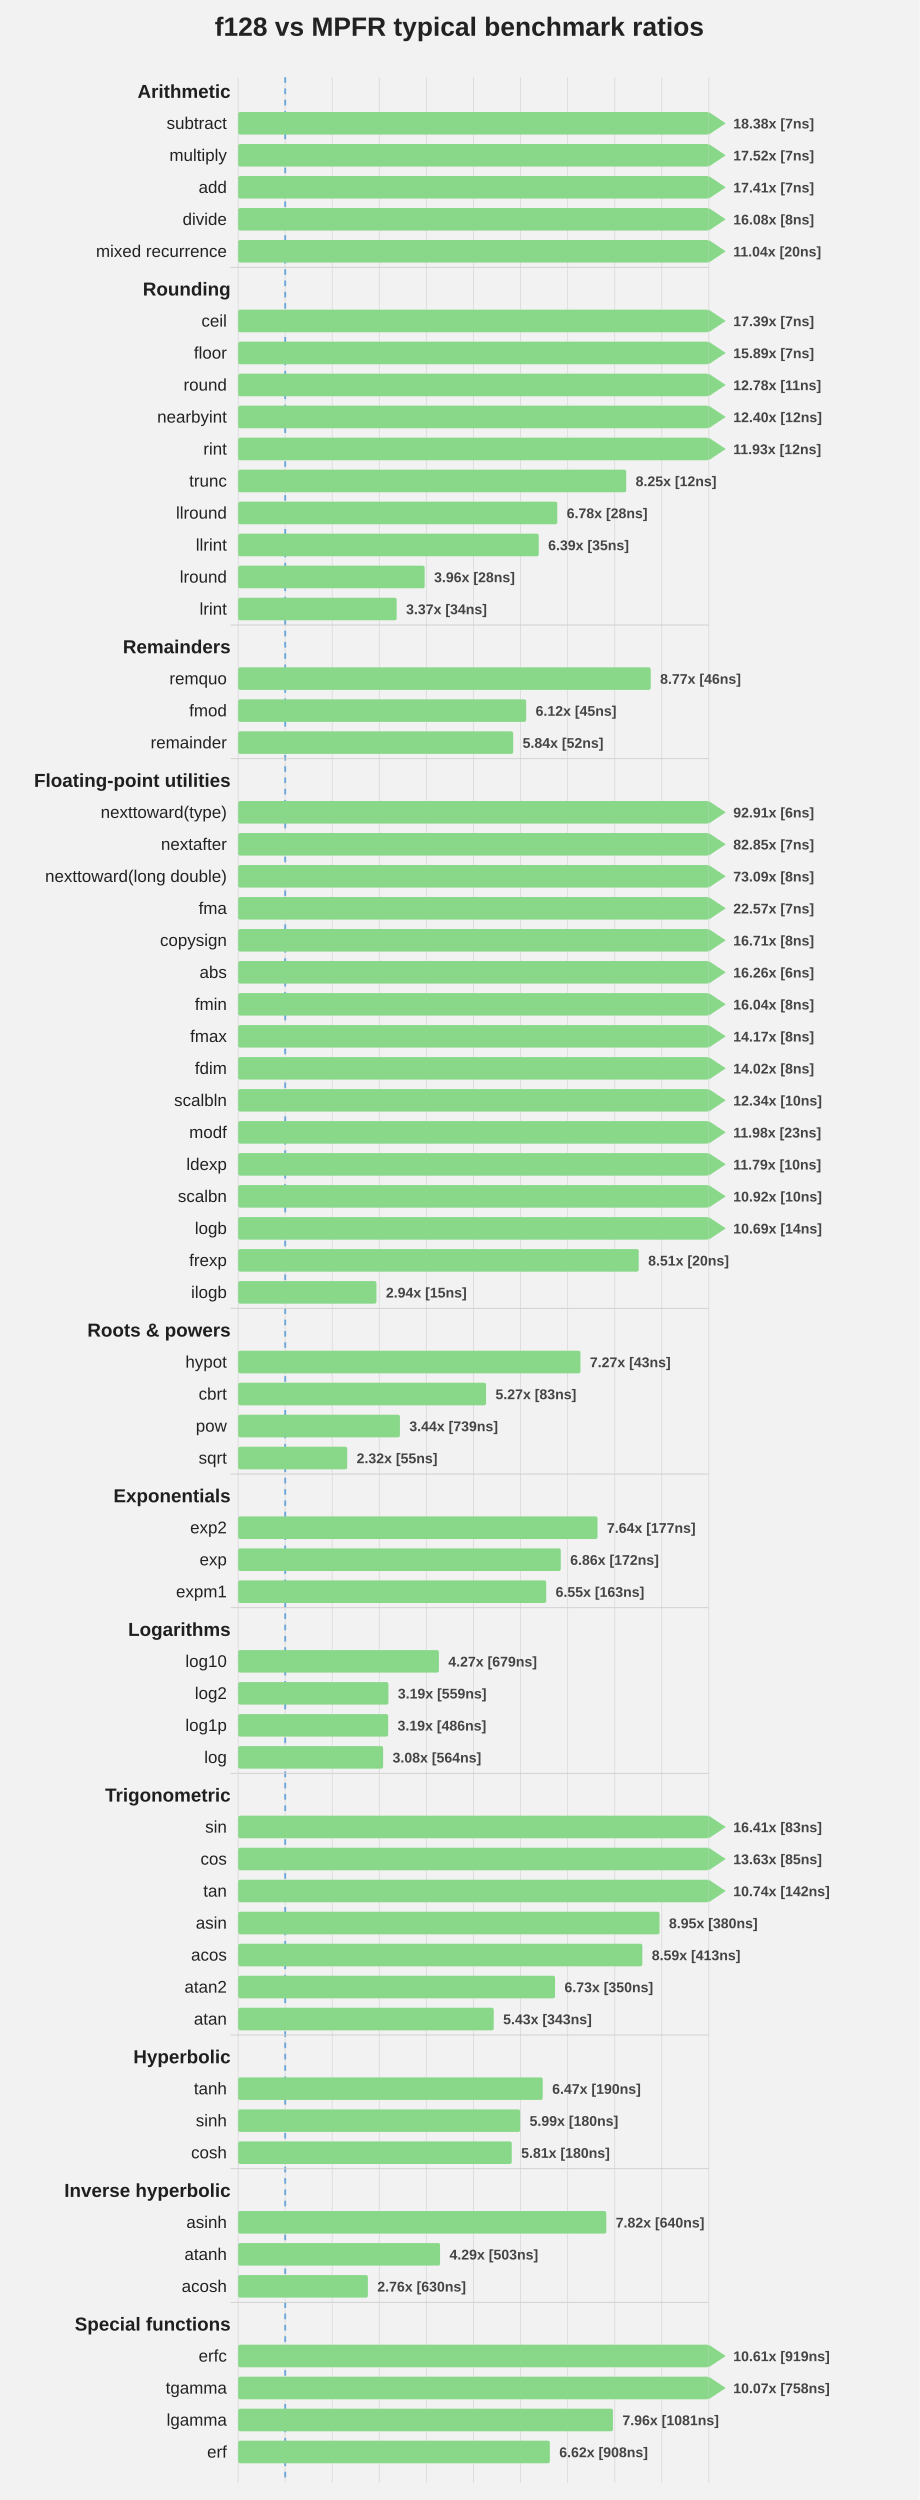
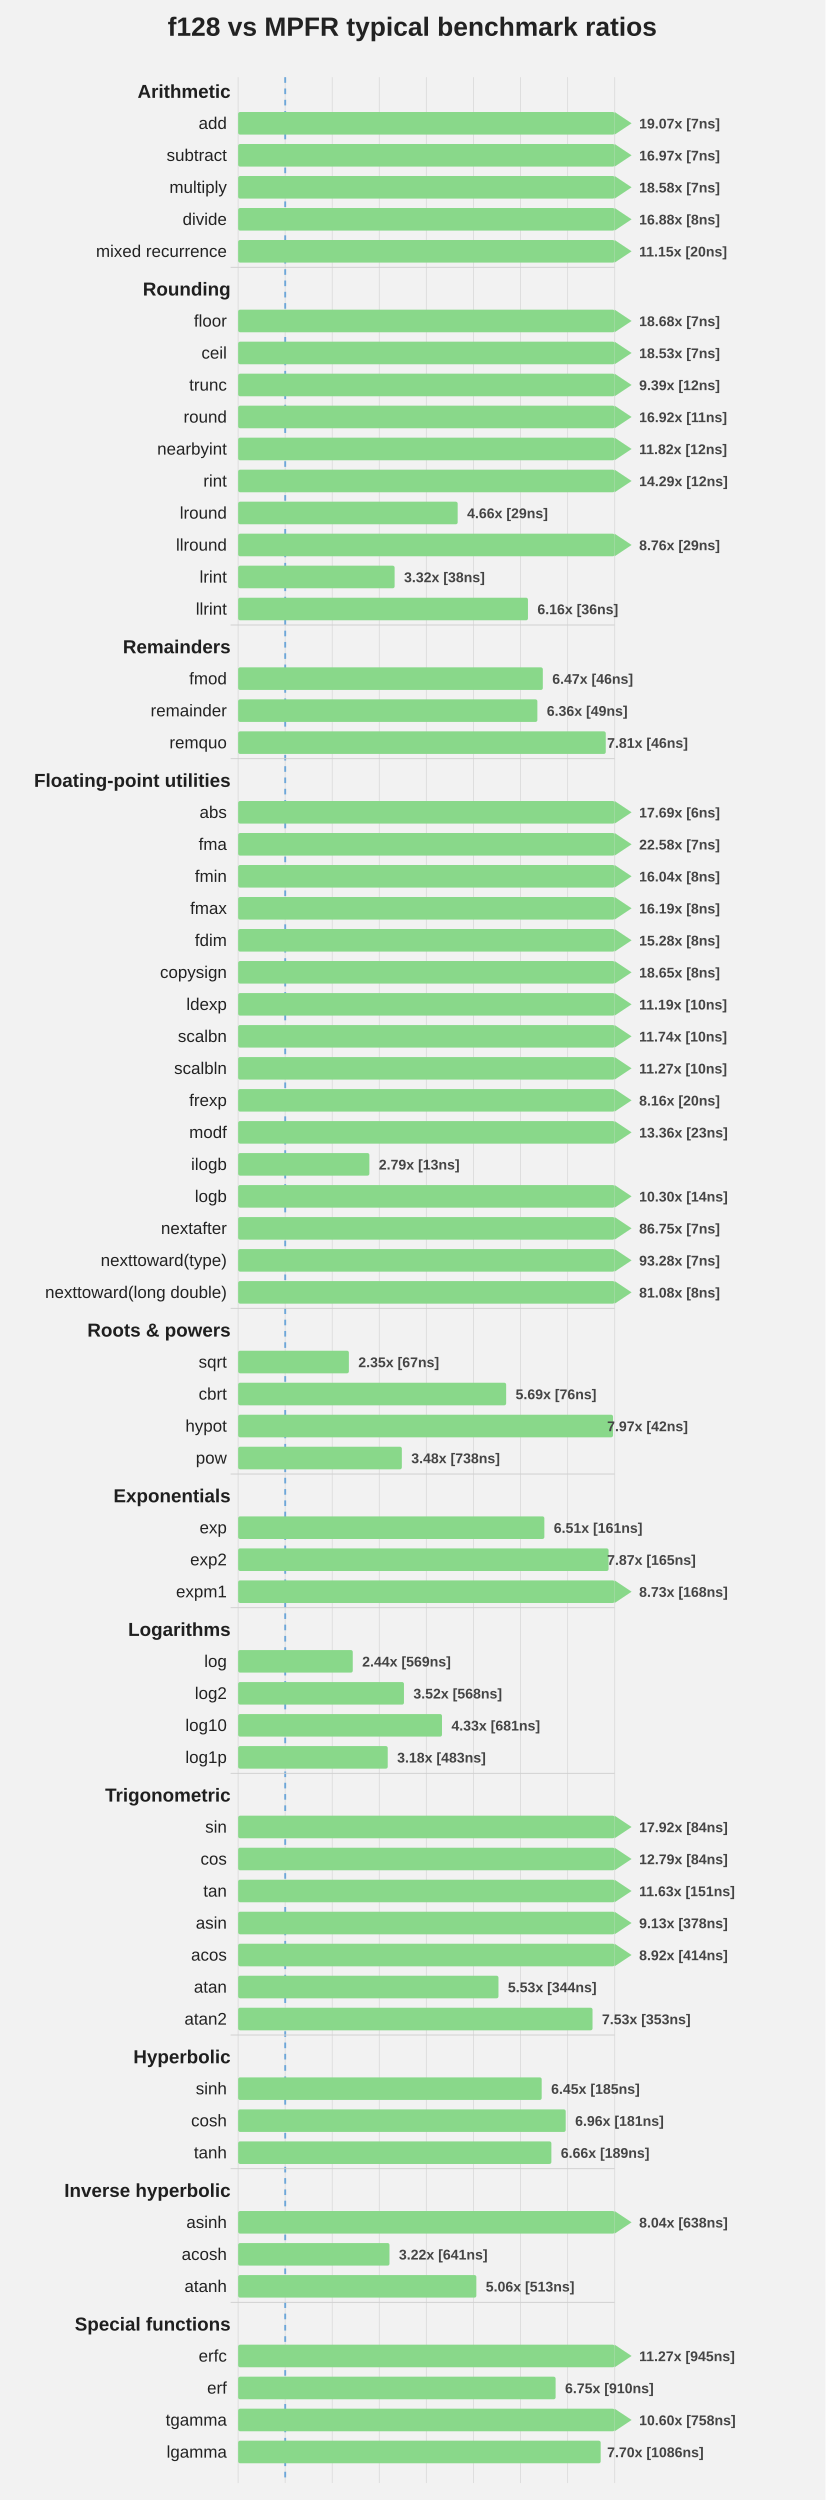
- <svg xmlns="http://www.w3.org/2000/svg" width="977" height="2656" viewBox="0 0 977 2656">
-   <rect x="0" y="0" width="977" height="2656" fill="#f2f2f2" />
-   <text x="488" y="38" text-anchor="middle" font-family="Segoe UI, Arial, sans-serif" font-size="28" font-weight="600" fill="#222222">f128 vs MPFR typical benchmark ratios</text>
+ <svg xmlns="http://www.w3.org/2000/svg" width="877" height="2656" viewBox="0 0 877 2656">
+   <rect x="0" y="0" width="877" height="2656" fill="#f2f2f2" />
+   <text x="438" y="38" text-anchor="middle" font-family="Segoe UI, Arial, sans-serif" font-size="28" font-weight="600" fill="#222222">f128 vs MPFR typical benchmark ratios</text>
  <line x1="253" y1="82" x2="253" y2="2638" stroke="#dddddd" stroke-width="1" />
  <line x1="303" y1="82" x2="303" y2="2638" stroke="#dddddd" stroke-width="1" />
  <line x1="353" y1="82" x2="353" y2="2638" stroke="#dddddd" stroke-width="1" />
  <line x1="403" y1="82" x2="403" y2="2638" stroke="#dddddd" stroke-width="1" />
  <line x1="453" y1="82" x2="453" y2="2638" stroke="#dddddd" stroke-width="1" />
  <line x1="503" y1="82" x2="503" y2="2638" stroke="#dddddd" stroke-width="1" />
  <line x1="553" y1="82" x2="553" y2="2638" stroke="#dddddd" stroke-width="1" />
  <line x1="603" y1="82" x2="603" y2="2638" stroke="#dddddd" stroke-width="1" />
  <line x1="653" y1="82" x2="653" y2="2638" stroke="#dddddd" stroke-width="1" />
-   <line x1="703" y1="82" x2="703" y2="2638" stroke="#dddddd" stroke-width="1" />
-   <line x1="753" y1="82" x2="753" y2="2638" stroke="#dddddd" stroke-width="1" />
  <line x1="303" y1="82" x2="303" y2="2638" stroke="#6da7d9" stroke-width="2" stroke-dasharray="6,6" />
  <text x="245" y="104" text-anchor="end" font-family="Segoe UI, Arial, sans-serif" font-size="20" font-weight="700" fill="#1f1f1f">Arithmetic</text>
-   <text x="241" y="137" text-anchor="end" font-family="Segoe UI, Arial, sans-serif" font-size="18" fill="#222222">subtract</text>
-   <rect x="253" y="119" width="500" height="24" rx="2" ry="2" fill="#89d88a" />
-   <polygon points="753,119 771,131 753,143" fill="#89d88a" />
-   <text x="779" y="136.5" text-anchor="start" font-family="Segoe UI, Arial, sans-serif" font-size="15" font-weight="600" fill="#444444">18.38x [7ns]</text>
-   <text x="241" y="171" text-anchor="end" font-family="Segoe UI, Arial, sans-serif" font-size="18" fill="#222222">multiply</text>
-   <rect x="253" y="153" width="500" height="24" rx="2" ry="2" fill="#89d88a" />
-   <polygon points="753,153 771,165 753,177" fill="#89d88a" />
-   <text x="779" y="170.5" text-anchor="start" font-family="Segoe UI, Arial, sans-serif" font-size="15" font-weight="600" fill="#444444">17.52x [7ns]</text>
-   <text x="241" y="205" text-anchor="end" font-family="Segoe UI, Arial, sans-serif" font-size="18" fill="#222222">add</text>
-   <rect x="253" y="187" width="500" height="24" rx="2" ry="2" fill="#89d88a" />
-   <polygon points="753,187 771,199 753,211" fill="#89d88a" />
-   <text x="779" y="204.5" text-anchor="start" font-family="Segoe UI, Arial, sans-serif" font-size="15" font-weight="600" fill="#444444">17.41x [7ns]</text>
+   <text x="241" y="137" text-anchor="end" font-family="Segoe UI, Arial, sans-serif" font-size="18" fill="#222222">add</text>
+   <rect x="253" y="119" width="400" height="24" rx="2" ry="2" fill="#89d88a" />
+   <polygon points="653,119 671,131 653,143" fill="#89d88a" />
+   <text x="679" y="136.5" text-anchor="start" font-family="Segoe UI, Arial, sans-serif" font-size="15" font-weight="600" fill="#444444">19.07x [7ns]</text>
+   <text x="241" y="171" text-anchor="end" font-family="Segoe UI, Arial, sans-serif" font-size="18" fill="#222222">subtract</text>
+   <rect x="253" y="153" width="400" height="24" rx="2" ry="2" fill="#89d88a" />
+   <polygon points="653,153 671,165 653,177" fill="#89d88a" />
+   <text x="679" y="170.5" text-anchor="start" font-family="Segoe UI, Arial, sans-serif" font-size="15" font-weight="600" fill="#444444">16.97x [7ns]</text>
+   <text x="241" y="205" text-anchor="end" font-family="Segoe UI, Arial, sans-serif" font-size="18" fill="#222222">multiply</text>
+   <rect x="253" y="187" width="400" height="24" rx="2" ry="2" fill="#89d88a" />
+   <polygon points="653,187 671,199 653,211" fill="#89d88a" />
+   <text x="679" y="204.5" text-anchor="start" font-family="Segoe UI, Arial, sans-serif" font-size="15" font-weight="600" fill="#444444">18.58x [7ns]</text>
  <text x="241" y="239" text-anchor="end" font-family="Segoe UI, Arial, sans-serif" font-size="18" fill="#222222">divide</text>
-   <rect x="253" y="221" width="500" height="24" rx="2" ry="2" fill="#89d88a" />
-   <polygon points="753,221 771,233 753,245" fill="#89d88a" />
-   <text x="779" y="238.5" text-anchor="start" font-family="Segoe UI, Arial, sans-serif" font-size="15" font-weight="600" fill="#444444">16.08x [8ns]</text>
+   <rect x="253" y="221" width="400" height="24" rx="2" ry="2" fill="#89d88a" />
+   <polygon points="653,221 671,233 653,245" fill="#89d88a" />
+   <text x="679" y="238.5" text-anchor="start" font-family="Segoe UI, Arial, sans-serif" font-size="15" font-weight="600" fill="#444444">16.88x [8ns]</text>
  <text x="241" y="273" text-anchor="end" font-family="Segoe UI, Arial, sans-serif" font-size="18" fill="#222222">mixed recurrence</text>
-   <rect x="253" y="255" width="500" height="24" rx="2" ry="2" fill="#89d88a" />
-   <polygon points="753,255 771,267 753,279" fill="#89d88a" />
-   <text x="779" y="272.5" text-anchor="start" font-family="Segoe UI, Arial, sans-serif" font-size="15" font-weight="600" fill="#444444">11.04x [20ns]</text>
-   <line x1="245" y1="284" x2="753" y2="284" stroke="#cfcfcf" stroke-width="1" />
+   <rect x="253" y="255" width="400" height="24" rx="2" ry="2" fill="#89d88a" />
+   <polygon points="653,255 671,267 653,279" fill="#89d88a" />
+   <text x="679" y="272.5" text-anchor="start" font-family="Segoe UI, Arial, sans-serif" font-size="15" font-weight="600" fill="#444444">11.15x [20ns]</text>
+   <line x1="245" y1="284" x2="653" y2="284" stroke="#cfcfcf" stroke-width="1" />
  <text x="245" y="314" text-anchor="end" font-family="Segoe UI, Arial, sans-serif" font-size="20" font-weight="700" fill="#1f1f1f">Rounding</text>
-   <text x="241" y="347" text-anchor="end" font-family="Segoe UI, Arial, sans-serif" font-size="18" fill="#222222">ceil</text>
-   <rect x="253" y="329" width="500" height="24" rx="2" ry="2" fill="#89d88a" />
-   <polygon points="753,329 771,341 753,353" fill="#89d88a" />
-   <text x="779" y="346.5" text-anchor="start" font-family="Segoe UI, Arial, sans-serif" font-size="15" font-weight="600" fill="#444444">17.39x [7ns]</text>
-   <text x="241" y="381" text-anchor="end" font-family="Segoe UI, Arial, sans-serif" font-size="18" fill="#222222">floor</text>
-   <rect x="253" y="363" width="500" height="24" rx="2" ry="2" fill="#89d88a" />
-   <polygon points="753,363 771,375 753,387" fill="#89d88a" />
-   <text x="779" y="380.5" text-anchor="start" font-family="Segoe UI, Arial, sans-serif" font-size="15" font-weight="600" fill="#444444">15.89x [7ns]</text>
-   <text x="241" y="415" text-anchor="end" font-family="Segoe UI, Arial, sans-serif" font-size="18" fill="#222222">round</text>
-   <rect x="253" y="397" width="500" height="24" rx="2" ry="2" fill="#89d88a" />
-   <polygon points="753,397 771,409 753,421" fill="#89d88a" />
-   <text x="779" y="414.5" text-anchor="start" font-family="Segoe UI, Arial, sans-serif" font-size="15" font-weight="600" fill="#444444">12.78x [11ns]</text>
-   <text x="241" y="449" text-anchor="end" font-family="Segoe UI, Arial, sans-serif" font-size="18" fill="#222222">nearbyint</text>
-   <rect x="253" y="431" width="500" height="24" rx="2" ry="2" fill="#89d88a" />
-   <polygon points="753,431 771,443 753,455" fill="#89d88a" />
-   <text x="779" y="448.5" text-anchor="start" font-family="Segoe UI, Arial, sans-serif" font-size="15" font-weight="600" fill="#444444">12.40x [12ns]</text>
-   <text x="241" y="483" text-anchor="end" font-family="Segoe UI, Arial, sans-serif" font-size="18" fill="#222222">rint</text>
-   <rect x="253" y="465" width="500" height="24" rx="2" ry="2" fill="#89d88a" />
-   <polygon points="753,465 771,477 753,489" fill="#89d88a" />
-   <text x="779" y="482.5" text-anchor="start" font-family="Segoe UI, Arial, sans-serif" font-size="15" font-weight="600" fill="#444444">11.93x [12ns]</text>
-   <text x="241" y="517" text-anchor="end" font-family="Segoe UI, Arial, sans-serif" font-size="18" fill="#222222">trunc</text>
-   <rect x="253" y="499" width="412.286" height="24" rx="2" ry="2" fill="#89d88a" />
-   <text x="675.286" y="516.5" text-anchor="start" font-family="Segoe UI, Arial, sans-serif" font-size="15" font-weight="600" fill="#444444">8.25x [12ns]</text>
-   <text x="241" y="551" text-anchor="end" font-family="Segoe UI, Arial, sans-serif" font-size="18" fill="#222222">llround</text>
-   <rect x="253" y="533" width="339.072" height="24" rx="2" ry="2" fill="#89d88a" />
-   <text x="602.072" y="550.5" text-anchor="start" font-family="Segoe UI, Arial, sans-serif" font-size="15" font-weight="600" fill="#444444">6.78x [28ns]</text>
-   <text x="241" y="585" text-anchor="end" font-family="Segoe UI, Arial, sans-serif" font-size="18" fill="#222222">llrint</text>
-   <rect x="253" y="567" width="319.347" height="24" rx="2" ry="2" fill="#89d88a" />
-   <text x="582.347" y="584.5" text-anchor="start" font-family="Segoe UI, Arial, sans-serif" font-size="15" font-weight="600" fill="#444444">6.39x [35ns]</text>
-   <text x="241" y="619" text-anchor="end" font-family="Segoe UI, Arial, sans-serif" font-size="18" fill="#222222">lround</text>
-   <rect x="253" y="601" width="198.172" height="24" rx="2" ry="2" fill="#89d88a" />
-   <text x="461.172" y="618.5" text-anchor="start" font-family="Segoe UI, Arial, sans-serif" font-size="15" font-weight="600" fill="#444444">3.96x [28ns]</text>
-   <text x="241" y="653" text-anchor="end" font-family="Segoe UI, Arial, sans-serif" font-size="18" fill="#222222">lrint</text>
-   <rect x="253" y="635" width="168.434" height="24" rx="2" ry="2" fill="#89d88a" />
-   <text x="431.434" y="652.5" text-anchor="start" font-family="Segoe UI, Arial, sans-serif" font-size="15" font-weight="600" fill="#444444">3.37x [34ns]</text>
-   <line x1="245" y1="664" x2="753" y2="664" stroke="#cfcfcf" stroke-width="1" />
+   <text x="241" y="347" text-anchor="end" font-family="Segoe UI, Arial, sans-serif" font-size="18" fill="#222222">floor</text>
+   <rect x="253" y="329" width="400" height="24" rx="2" ry="2" fill="#89d88a" />
+   <polygon points="653,329 671,341 653,353" fill="#89d88a" />
+   <text x="679" y="346.5" text-anchor="start" font-family="Segoe UI, Arial, sans-serif" font-size="15" font-weight="600" fill="#444444">18.68x [7ns]</text>
+   <text x="241" y="381" text-anchor="end" font-family="Segoe UI, Arial, sans-serif" font-size="18" fill="#222222">ceil</text>
+   <rect x="253" y="363" width="400" height="24" rx="2" ry="2" fill="#89d88a" />
+   <polygon points="653,363 671,375 653,387" fill="#89d88a" />
+   <text x="679" y="380.5" text-anchor="start" font-family="Segoe UI, Arial, sans-serif" font-size="15" font-weight="600" fill="#444444">18.53x [7ns]</text>
+   <text x="241" y="415" text-anchor="end" font-family="Segoe UI, Arial, sans-serif" font-size="18" fill="#222222">trunc</text>
+   <rect x="253" y="397" width="400" height="24" rx="2" ry="2" fill="#89d88a" />
+   <polygon points="653,397 671,409 653,421" fill="#89d88a" />
+   <text x="679" y="414.5" text-anchor="start" font-family="Segoe UI, Arial, sans-serif" font-size="15" font-weight="600" fill="#444444">9.39x [12ns]</text>
+   <text x="241" y="449" text-anchor="end" font-family="Segoe UI, Arial, sans-serif" font-size="18" fill="#222222">round</text>
+   <rect x="253" y="431" width="400" height="24" rx="2" ry="2" fill="#89d88a" />
+   <polygon points="653,431 671,443 653,455" fill="#89d88a" />
+   <text x="679" y="448.5" text-anchor="start" font-family="Segoe UI, Arial, sans-serif" font-size="15" font-weight="600" fill="#444444">16.92x [11ns]</text>
+   <text x="241" y="483" text-anchor="end" font-family="Segoe UI, Arial, sans-serif" font-size="18" fill="#222222">nearbyint</text>
+   <rect x="253" y="465" width="400" height="24" rx="2" ry="2" fill="#89d88a" />
+   <polygon points="653,465 671,477 653,489" fill="#89d88a" />
+   <text x="679" y="482.5" text-anchor="start" font-family="Segoe UI, Arial, sans-serif" font-size="15" font-weight="600" fill="#444444">11.82x [12ns]</text>
+   <text x="241" y="517" text-anchor="end" font-family="Segoe UI, Arial, sans-serif" font-size="18" fill="#222222">rint</text>
+   <rect x="253" y="499" width="400" height="24" rx="2" ry="2" fill="#89d88a" />
+   <polygon points="653,499 671,511 653,523" fill="#89d88a" />
+   <text x="679" y="516.5" text-anchor="start" font-family="Segoe UI, Arial, sans-serif" font-size="15" font-weight="600" fill="#444444">14.29x [12ns]</text>
+   <text x="241" y="551" text-anchor="end" font-family="Segoe UI, Arial, sans-serif" font-size="18" fill="#222222">lround</text>
+   <rect x="253" y="533" width="233.234" height="24" rx="2" ry="2" fill="#89d88a" />
+   <text x="496.234" y="550.5" text-anchor="start" font-family="Segoe UI, Arial, sans-serif" font-size="15" font-weight="600" fill="#444444">4.66x [29ns]</text>
+   <text x="241" y="585" text-anchor="end" font-family="Segoe UI, Arial, sans-serif" font-size="18" fill="#222222">llround</text>
+   <rect x="253" y="567" width="400" height="24" rx="2" ry="2" fill="#89d88a" />
+   <polygon points="653,567 671,579 653,591" fill="#89d88a" />
+   <text x="679" y="584.5" text-anchor="start" font-family="Segoe UI, Arial, sans-serif" font-size="15" font-weight="600" fill="#444444">8.76x [29ns]</text>
+   <text x="241" y="619" text-anchor="end" font-family="Segoe UI, Arial, sans-serif" font-size="18" fill="#222222">lrint</text>
+   <rect x="253" y="601" width="166.247" height="24" rx="2" ry="2" fill="#89d88a" />
+   <text x="429.247" y="618.5" text-anchor="start" font-family="Segoe UI, Arial, sans-serif" font-size="15" font-weight="600" fill="#444444">3.32x [38ns]</text>
+   <text x="241" y="653" text-anchor="end" font-family="Segoe UI, Arial, sans-serif" font-size="18" fill="#222222">llrint</text>
+   <rect x="253" y="635" width="307.914" height="24" rx="2" ry="2" fill="#89d88a" />
+   <text x="570.914" y="652.5" text-anchor="start" font-family="Segoe UI, Arial, sans-serif" font-size="15" font-weight="600" fill="#444444">6.16x [36ns]</text>
+   <line x1="245" y1="664" x2="653" y2="664" stroke="#cfcfcf" stroke-width="1" />
  <text x="245" y="694" text-anchor="end" font-family="Segoe UI, Arial, sans-serif" font-size="20" font-weight="700" fill="#1f1f1f">Remainders</text>
-   <text x="241" y="727" text-anchor="end" font-family="Segoe UI, Arial, sans-serif" font-size="18" fill="#222222">remquo</text>
-   <rect x="253" y="709" width="438.303" height="24" rx="2" ry="2" fill="#89d88a" />
-   <text x="701.303" y="726.5" text-anchor="start" font-family="Segoe UI, Arial, sans-serif" font-size="15" font-weight="600" fill="#444444">8.77x [46ns]</text>
-   <text x="241" y="761" text-anchor="end" font-family="Segoe UI, Arial, sans-serif" font-size="18" fill="#222222">fmod</text>
-   <rect x="253" y="743" width="305.999" height="24" rx="2" ry="2" fill="#89d88a" />
-   <text x="568.999" y="760.5" text-anchor="start" font-family="Segoe UI, Arial, sans-serif" font-size="15" font-weight="600" fill="#444444">6.12x [45ns]</text>
-   <text x="241" y="795" text-anchor="end" font-family="Segoe UI, Arial, sans-serif" font-size="18" fill="#222222">remainder</text>
-   <rect x="253" y="777" width="292.222" height="24" rx="2" ry="2" fill="#89d88a" />
-   <text x="555.222" y="794.5" text-anchor="start" font-family="Segoe UI, Arial, sans-serif" font-size="15" font-weight="600" fill="#444444">5.84x [52ns]</text>
-   <line x1="245" y1="806" x2="753" y2="806" stroke="#cfcfcf" stroke-width="1" />
+   <text x="241" y="727" text-anchor="end" font-family="Segoe UI, Arial, sans-serif" font-size="18" fill="#222222">fmod</text>
+   <rect x="253" y="709" width="323.703" height="24" rx="2" ry="2" fill="#89d88a" />
+   <text x="586.703" y="726.5" text-anchor="start" font-family="Segoe UI, Arial, sans-serif" font-size="15" font-weight="600" fill="#444444">6.47x [46ns]</text>
+   <text x="241" y="761" text-anchor="end" font-family="Segoe UI, Arial, sans-serif" font-size="18" fill="#222222">remainder</text>
+   <rect x="253" y="743" width="317.897" height="24" rx="2" ry="2" fill="#89d88a" />
+   <text x="580.897" y="760.5" text-anchor="start" font-family="Segoe UI, Arial, sans-serif" font-size="15" font-weight="600" fill="#444444">6.36x [49ns]</text>
+   <text x="241" y="795" text-anchor="end" font-family="Segoe UI, Arial, sans-serif" font-size="18" fill="#222222">remquo</text>
+   <rect x="253" y="777" width="390.561" height="24" rx="2" ry="2" fill="#89d88a" />
+   <text x="645" y="794.5" text-anchor="start" font-family="Segoe UI, Arial, sans-serif" font-size="15" font-weight="600" fill="#444444">7.81x [46ns]</text>
+   <line x1="245" y1="806" x2="653" y2="806" stroke="#cfcfcf" stroke-width="1" />
  <text x="245" y="836" text-anchor="end" font-family="Segoe UI, Arial, sans-serif" font-size="20" font-weight="700" fill="#1f1f1f">Floating-point utilities</text>
-   <text x="241" y="869" text-anchor="end" font-family="Segoe UI, Arial, sans-serif" font-size="18" fill="#222222">nexttoward(type)</text>
-   <rect x="253" y="851" width="500" height="24" rx="2" ry="2" fill="#89d88a" />
-   <polygon points="753,851 771,863 753,875" fill="#89d88a" />
-   <text x="779" y="868.5" text-anchor="start" font-family="Segoe UI, Arial, sans-serif" font-size="15" font-weight="600" fill="#444444">92.91x [6ns]</text>
-   <text x="241" y="903" text-anchor="end" font-family="Segoe UI, Arial, sans-serif" font-size="18" fill="#222222">nextafter</text>
-   <rect x="253" y="885" width="500" height="24" rx="2" ry="2" fill="#89d88a" />
-   <polygon points="753,885 771,897 753,909" fill="#89d88a" />
-   <text x="779" y="902.5" text-anchor="start" font-family="Segoe UI, Arial, sans-serif" font-size="15" font-weight="600" fill="#444444">82.85x [7ns]</text>
-   <text x="241" y="937" text-anchor="end" font-family="Segoe UI, Arial, sans-serif" font-size="18" fill="#222222">nexttoward(long double)</text>
-   <rect x="253" y="919" width="500" height="24" rx="2" ry="2" fill="#89d88a" />
-   <polygon points="753,919 771,931 753,943" fill="#89d88a" />
-   <text x="779" y="936.5" text-anchor="start" font-family="Segoe UI, Arial, sans-serif" font-size="15" font-weight="600" fill="#444444">73.09x [8ns]</text>
-   <text x="241" y="971" text-anchor="end" font-family="Segoe UI, Arial, sans-serif" font-size="18" fill="#222222">fma</text>
-   <rect x="253" y="953" width="500" height="24" rx="2" ry="2" fill="#89d88a" />
-   <polygon points="753,953 771,965 753,977" fill="#89d88a" />
-   <text x="779" y="970.5" text-anchor="start" font-family="Segoe UI, Arial, sans-serif" font-size="15" font-weight="600" fill="#444444">22.57x [7ns]</text>
-   <text x="241" y="1005" text-anchor="end" font-family="Segoe UI, Arial, sans-serif" font-size="18" fill="#222222">copysign</text>
-   <rect x="253" y="987" width="500" height="24" rx="2" ry="2" fill="#89d88a" />
-   <polygon points="753,987 771,999 753,1011" fill="#89d88a" />
-   <text x="779" y="1004.5" text-anchor="start" font-family="Segoe UI, Arial, sans-serif" font-size="15" font-weight="600" fill="#444444">16.71x [8ns]</text>
-   <text x="241" y="1039" text-anchor="end" font-family="Segoe UI, Arial, sans-serif" font-size="18" fill="#222222">abs</text>
-   <rect x="253" y="1021" width="500" height="24" rx="2" ry="2" fill="#89d88a" />
-   <polygon points="753,1021 771,1033 753,1045" fill="#89d88a" />
-   <text x="779" y="1038.5" text-anchor="start" font-family="Segoe UI, Arial, sans-serif" font-size="15" font-weight="600" fill="#444444">16.26x [6ns]</text>
-   <text x="241" y="1073" text-anchor="end" font-family="Segoe UI, Arial, sans-serif" font-size="18" fill="#222222">fmin</text>
-   <rect x="253" y="1055" width="500" height="24" rx="2" ry="2" fill="#89d88a" />
-   <polygon points="753,1055 771,1067 753,1079" fill="#89d88a" />
-   <text x="779" y="1072.5" text-anchor="start" font-family="Segoe UI, Arial, sans-serif" font-size="15" font-weight="600" fill="#444444">16.04x [8ns]</text>
-   <text x="241" y="1107" text-anchor="end" font-family="Segoe UI, Arial, sans-serif" font-size="18" fill="#222222">fmax</text>
-   <rect x="253" y="1089" width="500" height="24" rx="2" ry="2" fill="#89d88a" />
-   <polygon points="753,1089 771,1101 753,1113" fill="#89d88a" />
-   <text x="779" y="1106.5" text-anchor="start" font-family="Segoe UI, Arial, sans-serif" font-size="15" font-weight="600" fill="#444444">14.17x [8ns]</text>
-   <text x="241" y="1141" text-anchor="end" font-family="Segoe UI, Arial, sans-serif" font-size="18" fill="#222222">fdim</text>
-   <rect x="253" y="1123" width="500" height="24" rx="2" ry="2" fill="#89d88a" />
-   <polygon points="753,1123 771,1135 753,1147" fill="#89d88a" />
-   <text x="779" y="1140.5" text-anchor="start" font-family="Segoe UI, Arial, sans-serif" font-size="15" font-weight="600" fill="#444444">14.02x [8ns]</text>
-   <text x="241" y="1175" text-anchor="end" font-family="Segoe UI, Arial, sans-serif" font-size="18" fill="#222222">scalbln</text>
-   <rect x="253" y="1157" width="500" height="24" rx="2" ry="2" fill="#89d88a" />
-   <polygon points="753,1157 771,1169 753,1181" fill="#89d88a" />
-   <text x="779" y="1174.5" text-anchor="start" font-family="Segoe UI, Arial, sans-serif" font-size="15" font-weight="600" fill="#444444">12.34x [10ns]</text>
+   <text x="241" y="869" text-anchor="end" font-family="Segoe UI, Arial, sans-serif" font-size="18" fill="#222222">abs</text>
+   <rect x="253" y="851" width="400" height="24" rx="2" ry="2" fill="#89d88a" />
+   <polygon points="653,851 671,863 653,875" fill="#89d88a" />
+   <text x="679" y="868.5" text-anchor="start" font-family="Segoe UI, Arial, sans-serif" font-size="15" font-weight="600" fill="#444444">17.69x [6ns]</text>
+   <text x="241" y="903" text-anchor="end" font-family="Segoe UI, Arial, sans-serif" font-size="18" fill="#222222">fma</text>
+   <rect x="253" y="885" width="400" height="24" rx="2" ry="2" fill="#89d88a" />
+   <polygon points="653,885 671,897 653,909" fill="#89d88a" />
+   <text x="679" y="902.5" text-anchor="start" font-family="Segoe UI, Arial, sans-serif" font-size="15" font-weight="600" fill="#444444">22.58x [7ns]</text>
+   <text x="241" y="937" text-anchor="end" font-family="Segoe UI, Arial, sans-serif" font-size="18" fill="#222222">fmin</text>
+   <rect x="253" y="919" width="400" height="24" rx="2" ry="2" fill="#89d88a" />
+   <polygon points="653,919 671,931 653,943" fill="#89d88a" />
+   <text x="679" y="936.5" text-anchor="start" font-family="Segoe UI, Arial, sans-serif" font-size="15" font-weight="600" fill="#444444">16.04x [8ns]</text>
+   <text x="241" y="971" text-anchor="end" font-family="Segoe UI, Arial, sans-serif" font-size="18" fill="#222222">fmax</text>
+   <rect x="253" y="953" width="400" height="24" rx="2" ry="2" fill="#89d88a" />
+   <polygon points="653,953 671,965 653,977" fill="#89d88a" />
+   <text x="679" y="970.5" text-anchor="start" font-family="Segoe UI, Arial, sans-serif" font-size="15" font-weight="600" fill="#444444">16.19x [8ns]</text>
+   <text x="241" y="1005" text-anchor="end" font-family="Segoe UI, Arial, sans-serif" font-size="18" fill="#222222">fdim</text>
+   <rect x="253" y="987" width="400" height="24" rx="2" ry="2" fill="#89d88a" />
+   <polygon points="653,987 671,999 653,1011" fill="#89d88a" />
+   <text x="679" y="1004.5" text-anchor="start" font-family="Segoe UI, Arial, sans-serif" font-size="15" font-weight="600" fill="#444444">15.28x [8ns]</text>
+   <text x="241" y="1039" text-anchor="end" font-family="Segoe UI, Arial, sans-serif" font-size="18" fill="#222222">copysign</text>
+   <rect x="253" y="1021" width="400" height="24" rx="2" ry="2" fill="#89d88a" />
+   <polygon points="653,1021 671,1033 653,1045" fill="#89d88a" />
+   <text x="679" y="1038.5" text-anchor="start" font-family="Segoe UI, Arial, sans-serif" font-size="15" font-weight="600" fill="#444444">18.65x [8ns]</text>
+   <text x="241" y="1073" text-anchor="end" font-family="Segoe UI, Arial, sans-serif" font-size="18" fill="#222222">ldexp</text>
+   <rect x="253" y="1055" width="400" height="24" rx="2" ry="2" fill="#89d88a" />
+   <polygon points="653,1055 671,1067 653,1079" fill="#89d88a" />
+   <text x="679" y="1072.5" text-anchor="start" font-family="Segoe UI, Arial, sans-serif" font-size="15" font-weight="600" fill="#444444">11.19x [10ns]</text>
+   <text x="241" y="1107" text-anchor="end" font-family="Segoe UI, Arial, sans-serif" font-size="18" fill="#222222">scalbn</text>
+   <rect x="253" y="1089" width="400" height="24" rx="2" ry="2" fill="#89d88a" />
+   <polygon points="653,1089 671,1101 653,1113" fill="#89d88a" />
+   <text x="679" y="1106.5" text-anchor="start" font-family="Segoe UI, Arial, sans-serif" font-size="15" font-weight="600" fill="#444444">11.74x [10ns]</text>
+   <text x="241" y="1141" text-anchor="end" font-family="Segoe UI, Arial, sans-serif" font-size="18" fill="#222222">scalbln</text>
+   <rect x="253" y="1123" width="400" height="24" rx="2" ry="2" fill="#89d88a" />
+   <polygon points="653,1123 671,1135 653,1147" fill="#89d88a" />
+   <text x="679" y="1140.5" text-anchor="start" font-family="Segoe UI, Arial, sans-serif" font-size="15" font-weight="600" fill="#444444">11.27x [10ns]</text>
+   <text x="241" y="1175" text-anchor="end" font-family="Segoe UI, Arial, sans-serif" font-size="18" fill="#222222">frexp</text>
+   <rect x="253" y="1157" width="400" height="24" rx="2" ry="2" fill="#89d88a" />
+   <polygon points="653,1157 671,1169 653,1181" fill="#89d88a" />
+   <text x="679" y="1174.5" text-anchor="start" font-family="Segoe UI, Arial, sans-serif" font-size="15" font-weight="600" fill="#444444">8.16x [20ns]</text>
  <text x="241" y="1209" text-anchor="end" font-family="Segoe UI, Arial, sans-serif" font-size="18" fill="#222222">modf</text>
-   <rect x="253" y="1191" width="500" height="24" rx="2" ry="2" fill="#89d88a" />
-   <polygon points="753,1191 771,1203 753,1215" fill="#89d88a" />
-   <text x="779" y="1208.5" text-anchor="start" font-family="Segoe UI, Arial, sans-serif" font-size="15" font-weight="600" fill="#444444">11.98x [23ns]</text>
-   <text x="241" y="1243" text-anchor="end" font-family="Segoe UI, Arial, sans-serif" font-size="18" fill="#222222">ldexp</text>
-   <rect x="253" y="1225" width="500" height="24" rx="2" ry="2" fill="#89d88a" />
-   <polygon points="753,1225 771,1237 753,1249" fill="#89d88a" />
-   <text x="779" y="1242.5" text-anchor="start" font-family="Segoe UI, Arial, sans-serif" font-size="15" font-weight="600" fill="#444444">11.79x [10ns]</text>
-   <text x="241" y="1277" text-anchor="end" font-family="Segoe UI, Arial, sans-serif" font-size="18" fill="#222222">scalbn</text>
-   <rect x="253" y="1259" width="500" height="24" rx="2" ry="2" fill="#89d88a" />
-   <polygon points="753,1259 771,1271 753,1283" fill="#89d88a" />
-   <text x="779" y="1276.5" text-anchor="start" font-family="Segoe UI, Arial, sans-serif" font-size="15" font-weight="600" fill="#444444">10.92x [10ns]</text>
-   <text x="241" y="1311" text-anchor="end" font-family="Segoe UI, Arial, sans-serif" font-size="18" fill="#222222">logb</text>
-   <rect x="253" y="1293" width="500" height="24" rx="2" ry="2" fill="#89d88a" />
-   <polygon points="753,1293 771,1305 753,1317" fill="#89d88a" />
-   <text x="779" y="1310.5" text-anchor="start" font-family="Segoe UI, Arial, sans-serif" font-size="15" font-weight="600" fill="#444444">10.69x [14ns]</text>
-   <text x="241" y="1345" text-anchor="end" font-family="Segoe UI, Arial, sans-serif" font-size="18" fill="#222222">frexp</text>
-   <rect x="253" y="1327" width="425.598" height="24" rx="2" ry="2" fill="#89d88a" />
-   <text x="688.598" y="1344.5" text-anchor="start" font-family="Segoe UI, Arial, sans-serif" font-size="15" font-weight="600" fill="#444444">8.51x [20ns]</text>
-   <text x="241" y="1379" text-anchor="end" font-family="Segoe UI, Arial, sans-serif" font-size="18" fill="#222222">ilogb</text>
-   <rect x="253" y="1361" width="146.955" height="24" rx="2" ry="2" fill="#89d88a" />
-   <text x="409.955" y="1378.5" text-anchor="start" font-family="Segoe UI, Arial, sans-serif" font-size="15" font-weight="600" fill="#444444">2.94x [15ns]</text>
-   <line x1="245" y1="1390" x2="753" y2="1390" stroke="#cfcfcf" stroke-width="1" />
+   <rect x="253" y="1191" width="400" height="24" rx="2" ry="2" fill="#89d88a" />
+   <polygon points="653,1191 671,1203 653,1215" fill="#89d88a" />
+   <text x="679" y="1208.5" text-anchor="start" font-family="Segoe UI, Arial, sans-serif" font-size="15" font-weight="600" fill="#444444">13.36x [23ns]</text>
+   <text x="241" y="1243" text-anchor="end" font-family="Segoe UI, Arial, sans-serif" font-size="18" fill="#222222">ilogb</text>
+   <rect x="253" y="1225" width="139.425" height="24" rx="2" ry="2" fill="#89d88a" />
+   <text x="402.425" y="1242.5" text-anchor="start" font-family="Segoe UI, Arial, sans-serif" font-size="15" font-weight="600" fill="#444444">2.79x [13ns]</text>
+   <text x="241" y="1277" text-anchor="end" font-family="Segoe UI, Arial, sans-serif" font-size="18" fill="#222222">logb</text>
+   <rect x="253" y="1259" width="400" height="24" rx="2" ry="2" fill="#89d88a" />
+   <polygon points="653,1259 671,1271 653,1283" fill="#89d88a" />
+   <text x="679" y="1276.5" text-anchor="start" font-family="Segoe UI, Arial, sans-serif" font-size="15" font-weight="600" fill="#444444">10.30x [14ns]</text>
+   <text x="241" y="1311" text-anchor="end" font-family="Segoe UI, Arial, sans-serif" font-size="18" fill="#222222">nextafter</text>
+   <rect x="253" y="1293" width="400" height="24" rx="2" ry="2" fill="#89d88a" />
+   <polygon points="653,1293 671,1305 653,1317" fill="#89d88a" />
+   <text x="679" y="1310.5" text-anchor="start" font-family="Segoe UI, Arial, sans-serif" font-size="15" font-weight="600" fill="#444444">86.75x [7ns]</text>
+   <text x="241" y="1345" text-anchor="end" font-family="Segoe UI, Arial, sans-serif" font-size="18" fill="#222222">nexttoward(type)</text>
+   <rect x="253" y="1327" width="400" height="24" rx="2" ry="2" fill="#89d88a" />
+   <polygon points="653,1327 671,1339 653,1351" fill="#89d88a" />
+   <text x="679" y="1344.5" text-anchor="start" font-family="Segoe UI, Arial, sans-serif" font-size="15" font-weight="600" fill="#444444">93.28x [7ns]</text>
+   <text x="241" y="1379" text-anchor="end" font-family="Segoe UI, Arial, sans-serif" font-size="18" fill="#222222">nexttoward(long double)</text>
+   <rect x="253" y="1361" width="400" height="24" rx="2" ry="2" fill="#89d88a" />
+   <polygon points="653,1361 671,1373 653,1385" fill="#89d88a" />
+   <text x="679" y="1378.5" text-anchor="start" font-family="Segoe UI, Arial, sans-serif" font-size="15" font-weight="600" fill="#444444">81.08x [8ns]</text>
+   <line x1="245" y1="1390" x2="653" y2="1390" stroke="#cfcfcf" stroke-width="1" />
  <text x="245" y="1420" text-anchor="end" font-family="Segoe UI, Arial, sans-serif" font-size="20" font-weight="700" fill="#1f1f1f">Roots &amp; powers</text>
-   <text x="241" y="1453" text-anchor="end" font-family="Segoe UI, Arial, sans-serif" font-size="18" fill="#222222">hypot</text>
-   <rect x="253" y="1435" width="363.662" height="24" rx="2" ry="2" fill="#89d88a" />
-   <text x="626.662" y="1452.5" text-anchor="start" font-family="Segoe UI, Arial, sans-serif" font-size="15" font-weight="600" fill="#444444">7.27x [43ns]</text>
+   <text x="241" y="1453" text-anchor="end" font-family="Segoe UI, Arial, sans-serif" font-size="18" fill="#222222">sqrt</text>
+   <rect x="253" y="1435" width="117.658" height="24" rx="2" ry="2" fill="#89d88a" />
+   <text x="380.658" y="1452.5" text-anchor="start" font-family="Segoe UI, Arial, sans-serif" font-size="15" font-weight="600" fill="#444444">2.35x [67ns]</text>
  <text x="241" y="1487" text-anchor="end" font-family="Segoe UI, Arial, sans-serif" font-size="18" fill="#222222">cbrt</text>
-   <rect x="253" y="1469" width="263.386" height="24" rx="2" ry="2" fill="#89d88a" />
-   <text x="526.386" y="1486.5" text-anchor="start" font-family="Segoe UI, Arial, sans-serif" font-size="15" font-weight="600" fill="#444444">5.27x [83ns]</text>
-   <text x="241" y="1521" text-anchor="end" font-family="Segoe UI, Arial, sans-serif" font-size="18" fill="#222222">pow</text>
-   <rect x="253" y="1503" width="171.873" height="24" rx="2" ry="2" fill="#89d88a" />
-   <text x="434.873" y="1520.5" text-anchor="start" font-family="Segoe UI, Arial, sans-serif" font-size="15" font-weight="600" fill="#444444">3.44x [739ns]</text>
-   <text x="241" y="1555" text-anchor="end" font-family="Segoe UI, Arial, sans-serif" font-size="18" fill="#222222">sqrt</text>
-   <rect x="253" y="1537" width="115.87" height="24" rx="2" ry="2" fill="#89d88a" />
-   <text x="378.87" y="1554.5" text-anchor="start" font-family="Segoe UI, Arial, sans-serif" font-size="15" font-weight="600" fill="#444444">2.32x [55ns]</text>
-   <line x1="245" y1="1566" x2="753" y2="1566" stroke="#cfcfcf" stroke-width="1" />
+   <rect x="253" y="1469" width="284.736" height="24" rx="2" ry="2" fill="#89d88a" />
+   <text x="547.736" y="1486.5" text-anchor="start" font-family="Segoe UI, Arial, sans-serif" font-size="15" font-weight="600" fill="#444444">5.69x [76ns]</text>
+   <text x="241" y="1521" text-anchor="end" font-family="Segoe UI, Arial, sans-serif" font-size="18" fill="#222222">hypot</text>
+   <rect x="253" y="1503" width="398.284" height="24" rx="2" ry="2" fill="#89d88a" />
+   <text x="645" y="1520.5" text-anchor="start" font-family="Segoe UI, Arial, sans-serif" font-size="15" font-weight="600" fill="#444444">7.97x [42ns]</text>
+   <text x="241" y="1555" text-anchor="end" font-family="Segoe UI, Arial, sans-serif" font-size="18" fill="#222222">pow</text>
+   <rect x="253" y="1537" width="173.922" height="24" rx="2" ry="2" fill="#89d88a" />
+   <text x="436.922" y="1554.5" text-anchor="start" font-family="Segoe UI, Arial, sans-serif" font-size="15" font-weight="600" fill="#444444">3.48x [738ns]</text>
+   <line x1="245" y1="1566" x2="653" y2="1566" stroke="#cfcfcf" stroke-width="1" />
  <text x="245" y="1596" text-anchor="end" font-family="Segoe UI, Arial, sans-serif" font-size="20" font-weight="700" fill="#1f1f1f">Exponentials</text>
-   <text x="241" y="1629" text-anchor="end" font-family="Segoe UI, Arial, sans-serif" font-size="18" fill="#222222">exp2</text>
-   <rect x="253" y="1611" width="381.795" height="24" rx="2" ry="2" fill="#89d88a" />
-   <text x="644.795" y="1628.5" text-anchor="start" font-family="Segoe UI, Arial, sans-serif" font-size="15" font-weight="600" fill="#444444">7.64x [177ns]</text>
-   <text x="241" y="1663" text-anchor="end" font-family="Segoe UI, Arial, sans-serif" font-size="18" fill="#222222">exp</text>
-   <rect x="253" y="1645" width="342.772" height="24" rx="2" ry="2" fill="#89d88a" />
-   <text x="605.772" y="1662.5" text-anchor="start" font-family="Segoe UI, Arial, sans-serif" font-size="15" font-weight="600" fill="#444444">6.86x [172ns]</text>
+   <text x="241" y="1629" text-anchor="end" font-family="Segoe UI, Arial, sans-serif" font-size="18" fill="#222222">exp</text>
+   <rect x="253" y="1611" width="325.322" height="24" rx="2" ry="2" fill="#89d88a" />
+   <text x="588.322" y="1628.5" text-anchor="start" font-family="Segoe UI, Arial, sans-serif" font-size="15" font-weight="600" fill="#444444">6.51x [161ns]</text>
+   <text x="241" y="1663" text-anchor="end" font-family="Segoe UI, Arial, sans-serif" font-size="18" fill="#222222">exp2</text>
+   <rect x="253" y="1645" width="393.551" height="24" rx="2" ry="2" fill="#89d88a" />
+   <text x="645" y="1662.5" text-anchor="start" font-family="Segoe UI, Arial, sans-serif" font-size="15" font-weight="600" fill="#444444">7.87x [165ns]</text>
  <text x="241" y="1697" text-anchor="end" font-family="Segoe UI, Arial, sans-serif" font-size="18" fill="#222222">expm1</text>
-   <rect x="253" y="1679" width="327.262" height="24" rx="2" ry="2" fill="#89d88a" />
-   <text x="590.262" y="1696.5" text-anchor="start" font-family="Segoe UI, Arial, sans-serif" font-size="15" font-weight="600" fill="#444444">6.55x [163ns]</text>
-   <line x1="245" y1="1708" x2="753" y2="1708" stroke="#cfcfcf" stroke-width="1" />
+   <rect x="253" y="1679" width="400" height="24" rx="2" ry="2" fill="#89d88a" />
+   <polygon points="653,1679 671,1691 653,1703" fill="#89d88a" />
+   <text x="679" y="1696.5" text-anchor="start" font-family="Segoe UI, Arial, sans-serif" font-size="15" font-weight="600" fill="#444444">8.73x [168ns]</text>
+   <line x1="245" y1="1708" x2="653" y2="1708" stroke="#cfcfcf" stroke-width="1" />
  <text x="245" y="1738" text-anchor="end" font-family="Segoe UI, Arial, sans-serif" font-size="20" font-weight="700" fill="#1f1f1f">Logarithms</text>
-   <text x="241" y="1771" text-anchor="end" font-family="Segoe UI, Arial, sans-serif" font-size="18" fill="#222222">log10</text>
-   <rect x="253" y="1753" width="213.27" height="24" rx="2" ry="2" fill="#89d88a" />
-   <text x="476.27" y="1770.5" text-anchor="start" font-family="Segoe UI, Arial, sans-serif" font-size="15" font-weight="600" fill="#444444">4.27x [679ns]</text>
+   <text x="241" y="1771" text-anchor="end" font-family="Segoe UI, Arial, sans-serif" font-size="18" fill="#222222">log</text>
+   <rect x="253" y="1753" width="121.774" height="24" rx="2" ry="2" fill="#89d88a" />
+   <text x="384.774" y="1770.5" text-anchor="start" font-family="Segoe UI, Arial, sans-serif" font-size="15" font-weight="600" fill="#444444">2.44x [569ns]</text>
  <text x="241" y="1805" text-anchor="end" font-family="Segoe UI, Arial, sans-serif" font-size="18" fill="#222222">log2</text>
-   <rect x="253" y="1787" width="159.634" height="24" rx="2" ry="2" fill="#89d88a" />
-   <text x="422.634" y="1804.5" text-anchor="start" font-family="Segoe UI, Arial, sans-serif" font-size="15" font-weight="600" fill="#444444">3.19x [559ns]</text>
-   <text x="241" y="1839" text-anchor="end" font-family="Segoe UI, Arial, sans-serif" font-size="18" fill="#222222">log1p</text>
-   <rect x="253" y="1821" width="159.366" height="24" rx="2" ry="2" fill="#89d88a" />
-   <text x="422.366" y="1838.5" text-anchor="start" font-family="Segoe UI, Arial, sans-serif" font-size="15" font-weight="600" fill="#444444">3.19x [486ns]</text>
-   <text x="241" y="1873" text-anchor="end" font-family="Segoe UI, Arial, sans-serif" font-size="18" fill="#222222">log</text>
-   <rect x="253" y="1855" width="154.04" height="24" rx="2" ry="2" fill="#89d88a" />
-   <text x="417.04" y="1872.5" text-anchor="start" font-family="Segoe UI, Arial, sans-serif" font-size="15" font-weight="600" fill="#444444">3.08x [564ns]</text>
-   <line x1="245" y1="1884" x2="753" y2="1884" stroke="#cfcfcf" stroke-width="1" />
+   <rect x="253" y="1787" width="176.163" height="24" rx="2" ry="2" fill="#89d88a" />
+   <text x="439.163" y="1804.5" text-anchor="start" font-family="Segoe UI, Arial, sans-serif" font-size="15" font-weight="600" fill="#444444">3.52x [568ns]</text>
+   <text x="241" y="1839" text-anchor="end" font-family="Segoe UI, Arial, sans-serif" font-size="18" fill="#222222">log10</text>
+   <rect x="253" y="1821" width="216.573" height="24" rx="2" ry="2" fill="#89d88a" />
+   <text x="479.573" y="1838.5" text-anchor="start" font-family="Segoe UI, Arial, sans-serif" font-size="15" font-weight="600" fill="#444444">4.33x [681ns]</text>
+   <text x="241" y="1873" text-anchor="end" font-family="Segoe UI, Arial, sans-serif" font-size="18" fill="#222222">log1p</text>
+   <rect x="253" y="1855" width="158.926" height="24" rx="2" ry="2" fill="#89d88a" />
+   <text x="421.926" y="1872.5" text-anchor="start" font-family="Segoe UI, Arial, sans-serif" font-size="15" font-weight="600" fill="#444444">3.18x [483ns]</text>
+   <line x1="245" y1="1884" x2="653" y2="1884" stroke="#cfcfcf" stroke-width="1" />
  <text x="245" y="1914" text-anchor="end" font-family="Segoe UI, Arial, sans-serif" font-size="20" font-weight="700" fill="#1f1f1f">Trigonometric</text>
  <text x="241" y="1947" text-anchor="end" font-family="Segoe UI, Arial, sans-serif" font-size="18" fill="#222222">sin</text>
-   <rect x="253" y="1929" width="500" height="24" rx="2" ry="2" fill="#89d88a" />
-   <polygon points="753,1929 771,1941 753,1953" fill="#89d88a" />
-   <text x="779" y="1946.5" text-anchor="start" font-family="Segoe UI, Arial, sans-serif" font-size="15" font-weight="600" fill="#444444">16.41x [83ns]</text>
+   <rect x="253" y="1929" width="400" height="24" rx="2" ry="2" fill="#89d88a" />
+   <polygon points="653,1929 671,1941 653,1953" fill="#89d88a" />
+   <text x="679" y="1946.5" text-anchor="start" font-family="Segoe UI, Arial, sans-serif" font-size="15" font-weight="600" fill="#444444">17.92x [84ns]</text>
  <text x="241" y="1981" text-anchor="end" font-family="Segoe UI, Arial, sans-serif" font-size="18" fill="#222222">cos</text>
-   <rect x="253" y="1963" width="500" height="24" rx="2" ry="2" fill="#89d88a" />
-   <polygon points="753,1963 771,1975 753,1987" fill="#89d88a" />
-   <text x="779" y="1980.5" text-anchor="start" font-family="Segoe UI, Arial, sans-serif" font-size="15" font-weight="600" fill="#444444">13.63x [85ns]</text>
+   <rect x="253" y="1963" width="400" height="24" rx="2" ry="2" fill="#89d88a" />
+   <polygon points="653,1963 671,1975 653,1987" fill="#89d88a" />
+   <text x="679" y="1980.5" text-anchor="start" font-family="Segoe UI, Arial, sans-serif" font-size="15" font-weight="600" fill="#444444">12.79x [84ns]</text>
  <text x="241" y="2015" text-anchor="end" font-family="Segoe UI, Arial, sans-serif" font-size="18" fill="#222222">tan</text>
-   <rect x="253" y="1997" width="500" height="24" rx="2" ry="2" fill="#89d88a" />
-   <polygon points="753,1997 771,2009 753,2021" fill="#89d88a" />
-   <text x="779" y="2014.5" text-anchor="start" font-family="Segoe UI, Arial, sans-serif" font-size="15" font-weight="600" fill="#444444">10.74x [142ns]</text>
+   <rect x="253" y="1997" width="400" height="24" rx="2" ry="2" fill="#89d88a" />
+   <polygon points="653,1997 671,2009 653,2021" fill="#89d88a" />
+   <text x="679" y="2014.5" text-anchor="start" font-family="Segoe UI, Arial, sans-serif" font-size="15" font-weight="600" fill="#444444">11.63x [151ns]</text>
  <text x="241" y="2049" text-anchor="end" font-family="Segoe UI, Arial, sans-serif" font-size="18" fill="#222222">asin</text>
-   <rect x="253" y="2031" width="447.687" height="24" rx="2" ry="2" fill="#89d88a" />
-   <text x="710.687" y="2048.5" text-anchor="start" font-family="Segoe UI, Arial, sans-serif" font-size="15" font-weight="600" fill="#444444">8.95x [380ns]</text>
+   <rect x="253" y="2031" width="400" height="24" rx="2" ry="2" fill="#89d88a" />
+   <polygon points="653,2031 671,2043 653,2055" fill="#89d88a" />
+   <text x="679" y="2048.5" text-anchor="start" font-family="Segoe UI, Arial, sans-serif" font-size="15" font-weight="600" fill="#444444">9.13x [378ns]</text>
  <text x="241" y="2083" text-anchor="end" font-family="Segoe UI, Arial, sans-serif" font-size="18" fill="#222222">acos</text>
-   <rect x="253" y="2065" width="429.434" height="24" rx="2" ry="2" fill="#89d88a" />
-   <text x="692.434" y="2082.5" text-anchor="start" font-family="Segoe UI, Arial, sans-serif" font-size="15" font-weight="600" fill="#444444">8.59x [413ns]</text>
-   <text x="241" y="2117" text-anchor="end" font-family="Segoe UI, Arial, sans-serif" font-size="18" fill="#222222">atan2</text>
-   <rect x="253" y="2099" width="336.685" height="24" rx="2" ry="2" fill="#89d88a" />
-   <text x="599.685" y="2116.5" text-anchor="start" font-family="Segoe UI, Arial, sans-serif" font-size="15" font-weight="600" fill="#444444">6.73x [350ns]</text>
-   <text x="241" y="2151" text-anchor="end" font-family="Segoe UI, Arial, sans-serif" font-size="18" fill="#222222">atan</text>
-   <rect x="253" y="2133" width="271.535" height="24" rx="2" ry="2" fill="#89d88a" />
-   <text x="534.535" y="2150.5" text-anchor="start" font-family="Segoe UI, Arial, sans-serif" font-size="15" font-weight="600" fill="#444444">5.43x [343ns]</text>
-   <line x1="245" y1="2162" x2="753" y2="2162" stroke="#cfcfcf" stroke-width="1" />
+   <rect x="253" y="2065" width="400" height="24" rx="2" ry="2" fill="#89d88a" />
+   <polygon points="653,2065 671,2077 653,2089" fill="#89d88a" />
+   <text x="679" y="2082.5" text-anchor="start" font-family="Segoe UI, Arial, sans-serif" font-size="15" font-weight="600" fill="#444444">8.92x [414ns]</text>
+   <text x="241" y="2117" text-anchor="end" font-family="Segoe UI, Arial, sans-serif" font-size="18" fill="#222222">atan</text>
+   <rect x="253" y="2099" width="276.572" height="24" rx="2" ry="2" fill="#89d88a" />
+   <text x="539.572" y="2116.5" text-anchor="start" font-family="Segoe UI, Arial, sans-serif" font-size="15" font-weight="600" fill="#444444">5.53x [344ns]</text>
+   <text x="241" y="2151" text-anchor="end" font-family="Segoe UI, Arial, sans-serif" font-size="18" fill="#222222">atan2</text>
+   <rect x="253" y="2133" width="376.504" height="24" rx="2" ry="2" fill="#89d88a" />
+   <text x="639.504" y="2150.5" text-anchor="start" font-family="Segoe UI, Arial, sans-serif" font-size="15" font-weight="600" fill="#444444">7.53x [353ns]</text>
+   <line x1="245" y1="2162" x2="653" y2="2162" stroke="#cfcfcf" stroke-width="1" />
  <text x="245" y="2192" text-anchor="end" font-family="Segoe UI, Arial, sans-serif" font-size="20" font-weight="700" fill="#1f1f1f">Hyperbolic</text>
-   <text x="241" y="2225" text-anchor="end" font-family="Segoe UI, Arial, sans-serif" font-size="18" fill="#222222">tanh</text>
-   <rect x="253" y="2207" width="323.617" height="24" rx="2" ry="2" fill="#89d88a" />
-   <text x="586.617" y="2224.5" text-anchor="start" font-family="Segoe UI, Arial, sans-serif" font-size="15" font-weight="600" fill="#444444">6.47x [190ns]</text>
-   <text x="241" y="2259" text-anchor="end" font-family="Segoe UI, Arial, sans-serif" font-size="18" fill="#222222">sinh</text>
-   <rect x="253" y="2241" width="299.606" height="24" rx="2" ry="2" fill="#89d88a" />
-   <text x="562.606" y="2258.5" text-anchor="start" font-family="Segoe UI, Arial, sans-serif" font-size="15" font-weight="600" fill="#444444">5.99x [180ns]</text>
-   <text x="241" y="2293" text-anchor="end" font-family="Segoe UI, Arial, sans-serif" font-size="18" fill="#222222">cosh</text>
-   <rect x="253" y="2275" width="290.689" height="24" rx="2" ry="2" fill="#89d88a" />
-   <text x="553.689" y="2292.5" text-anchor="start" font-family="Segoe UI, Arial, sans-serif" font-size="15" font-weight="600" fill="#444444">5.81x [180ns]</text>
-   <line x1="245" y1="2304" x2="753" y2="2304" stroke="#cfcfcf" stroke-width="1" />
+   <text x="241" y="2225" text-anchor="end" font-family="Segoe UI, Arial, sans-serif" font-size="18" fill="#222222">sinh</text>
+   <rect x="253" y="2207" width="322.491" height="24" rx="2" ry="2" fill="#89d88a" />
+   <text x="585.491" y="2224.5" text-anchor="start" font-family="Segoe UI, Arial, sans-serif" font-size="15" font-weight="600" fill="#444444">6.45x [185ns]</text>
+   <text x="241" y="2259" text-anchor="end" font-family="Segoe UI, Arial, sans-serif" font-size="18" fill="#222222">cosh</text>
+   <rect x="253" y="2241" width="348.01" height="24" rx="2" ry="2" fill="#89d88a" />
+   <text x="611.01" y="2258.5" text-anchor="start" font-family="Segoe UI, Arial, sans-serif" font-size="15" font-weight="600" fill="#444444">6.96x [181ns]</text>
+   <text x="241" y="2293" text-anchor="end" font-family="Segoe UI, Arial, sans-serif" font-size="18" fill="#222222">tanh</text>
+   <rect x="253" y="2275" width="332.775" height="24" rx="2" ry="2" fill="#89d88a" />
+   <text x="595.775" y="2292.5" text-anchor="start" font-family="Segoe UI, Arial, sans-serif" font-size="15" font-weight="600" fill="#444444">6.66x [189ns]</text>
+   <line x1="245" y1="2304" x2="653" y2="2304" stroke="#cfcfcf" stroke-width="1" />
  <text x="245" y="2334" text-anchor="end" font-family="Segoe UI, Arial, sans-serif" font-size="20" font-weight="700" fill="#1f1f1f">Inverse hyperbolic</text>
  <text x="241" y="2367" text-anchor="end" font-family="Segoe UI, Arial, sans-serif" font-size="18" fill="#222222">asinh</text>
-   <rect x="253" y="2349" width="391.126" height="24" rx="2" ry="2" fill="#89d88a" />
-   <text x="654.126" y="2366.5" text-anchor="start" font-family="Segoe UI, Arial, sans-serif" font-size="15" font-weight="600" fill="#444444">7.82x [640ns]</text>
-   <text x="241" y="2401" text-anchor="end" font-family="Segoe UI, Arial, sans-serif" font-size="18" fill="#222222">atanh</text>
-   <rect x="253" y="2383" width="214.54" height="24" rx="2" ry="2" fill="#89d88a" />
-   <text x="477.54" y="2400.5" text-anchor="start" font-family="Segoe UI, Arial, sans-serif" font-size="15" font-weight="600" fill="#444444">4.29x [503ns]</text>
-   <text x="241" y="2435" text-anchor="end" font-family="Segoe UI, Arial, sans-serif" font-size="18" fill="#222222">acosh</text>
-   <rect x="253" y="2417" width="137.844" height="24" rx="2" ry="2" fill="#89d88a" />
-   <text x="400.844" y="2434.5" text-anchor="start" font-family="Segoe UI, Arial, sans-serif" font-size="15" font-weight="600" fill="#444444">2.76x [630ns]</text>
-   <line x1="245" y1="2446" x2="753" y2="2446" stroke="#cfcfcf" stroke-width="1" />
+   <rect x="253" y="2349" width="400" height="24" rx="2" ry="2" fill="#89d88a" />
+   <polygon points="653,2349 671,2361 653,2373" fill="#89d88a" />
+   <text x="679" y="2366.5" text-anchor="start" font-family="Segoe UI, Arial, sans-serif" font-size="15" font-weight="600" fill="#444444">8.04x [638ns]</text>
+   <text x="241" y="2401" text-anchor="end" font-family="Segoe UI, Arial, sans-serif" font-size="18" fill="#222222">acosh</text>
+   <rect x="253" y="2383" width="160.785" height="24" rx="2" ry="2" fill="#89d88a" />
+   <text x="423.785" y="2400.5" text-anchor="start" font-family="Segoe UI, Arial, sans-serif" font-size="15" font-weight="600" fill="#444444">3.22x [641ns]</text>
+   <text x="241" y="2435" text-anchor="end" font-family="Segoe UI, Arial, sans-serif" font-size="18" fill="#222222">atanh</text>
+   <rect x="253" y="2417" width="253.072" height="24" rx="2" ry="2" fill="#89d88a" />
+   <text x="516.072" y="2434.5" text-anchor="start" font-family="Segoe UI, Arial, sans-serif" font-size="15" font-weight="600" fill="#444444">5.06x [513ns]</text>
+   <line x1="245" y1="2446" x2="653" y2="2446" stroke="#cfcfcf" stroke-width="1" />
  <text x="245" y="2476" text-anchor="end" font-family="Segoe UI, Arial, sans-serif" font-size="20" font-weight="700" fill="#1f1f1f">Special functions</text>
  <text x="241" y="2509" text-anchor="end" font-family="Segoe UI, Arial, sans-serif" font-size="18" fill="#222222">erfc</text>
-   <rect x="253" y="2491" width="500" height="24" rx="2" ry="2" fill="#89d88a" />
-   <polygon points="753,2491 771,2503 753,2515" fill="#89d88a" />
-   <text x="779" y="2508.5" text-anchor="start" font-family="Segoe UI, Arial, sans-serif" font-size="15" font-weight="600" fill="#444444">10.61x [919ns]</text>
-   <text x="241" y="2543" text-anchor="end" font-family="Segoe UI, Arial, sans-serif" font-size="18" fill="#222222">tgamma</text>
-   <rect x="253" y="2525" width="500" height="24" rx="2" ry="2" fill="#89d88a" />
-   <polygon points="753,2525 771,2537 753,2549" fill="#89d88a" />
-   <text x="779" y="2542.5" text-anchor="start" font-family="Segoe UI, Arial, sans-serif" font-size="15" font-weight="600" fill="#444444">10.07x [758ns]</text>
-   <text x="241" y="2577" text-anchor="end" font-family="Segoe UI, Arial, sans-serif" font-size="18" fill="#222222">lgamma</text>
-   <rect x="253" y="2559" width="398.223" height="24" rx="2" ry="2" fill="#89d88a" />
-   <text x="661.223" y="2576.5" text-anchor="start" font-family="Segoe UI, Arial, sans-serif" font-size="15" font-weight="600" fill="#444444">7.96x [1081ns]</text>
-   <text x="241" y="2611" text-anchor="end" font-family="Segoe UI, Arial, sans-serif" font-size="18" fill="#222222">erf</text>
-   <rect x="253" y="2593" width="331.158" height="24" rx="2" ry="2" fill="#89d88a" />
-   <text x="594.158" y="2610.5" text-anchor="start" font-family="Segoe UI, Arial, sans-serif" font-size="15" font-weight="600" fill="#444444">6.62x [908ns]</text>
+   <rect x="253" y="2491" width="400" height="24" rx="2" ry="2" fill="#89d88a" />
+   <polygon points="653,2491 671,2503 653,2515" fill="#89d88a" />
+   <text x="679" y="2508.5" text-anchor="start" font-family="Segoe UI, Arial, sans-serif" font-size="15" font-weight="600" fill="#444444">11.27x [945ns]</text>
+   <text x="241" y="2543" text-anchor="end" font-family="Segoe UI, Arial, sans-serif" font-size="18" fill="#222222">erf</text>
+   <rect x="253" y="2525" width="337.281" height="24" rx="2" ry="2" fill="#89d88a" />
+   <text x="600.281" y="2542.5" text-anchor="start" font-family="Segoe UI, Arial, sans-serif" font-size="15" font-weight="600" fill="#444444">6.75x [910ns]</text>
+   <text x="241" y="2577" text-anchor="end" font-family="Segoe UI, Arial, sans-serif" font-size="18" fill="#222222">tgamma</text>
+   <rect x="253" y="2559" width="400" height="24" rx="2" ry="2" fill="#89d88a" />
+   <polygon points="653,2559 671,2571 653,2583" fill="#89d88a" />
+   <text x="679" y="2576.5" text-anchor="start" font-family="Segoe UI, Arial, sans-serif" font-size="15" font-weight="600" fill="#444444">10.60x [758ns]</text>
+   <text x="241" y="2611" text-anchor="end" font-family="Segoe UI, Arial, sans-serif" font-size="18" fill="#222222">lgamma</text>
+   <rect x="253" y="2593" width="385.174" height="24" rx="2" ry="2" fill="#89d88a" />
+   <text x="645" y="2610.5" text-anchor="start" font-family="Segoe UI, Arial, sans-serif" font-size="15" font-weight="600" fill="#444444">7.70x [1086ns]</text>
</svg>
